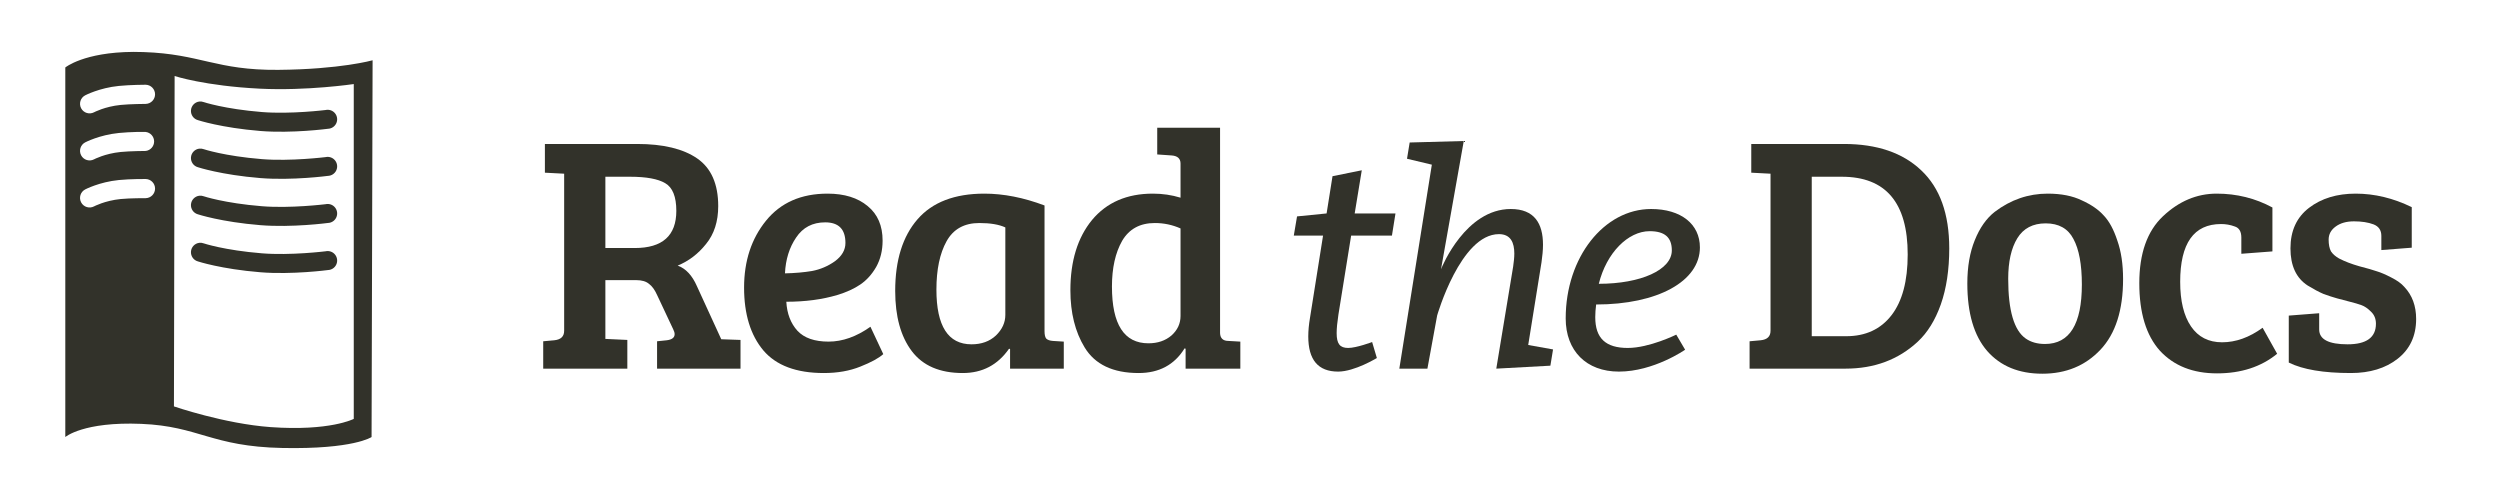
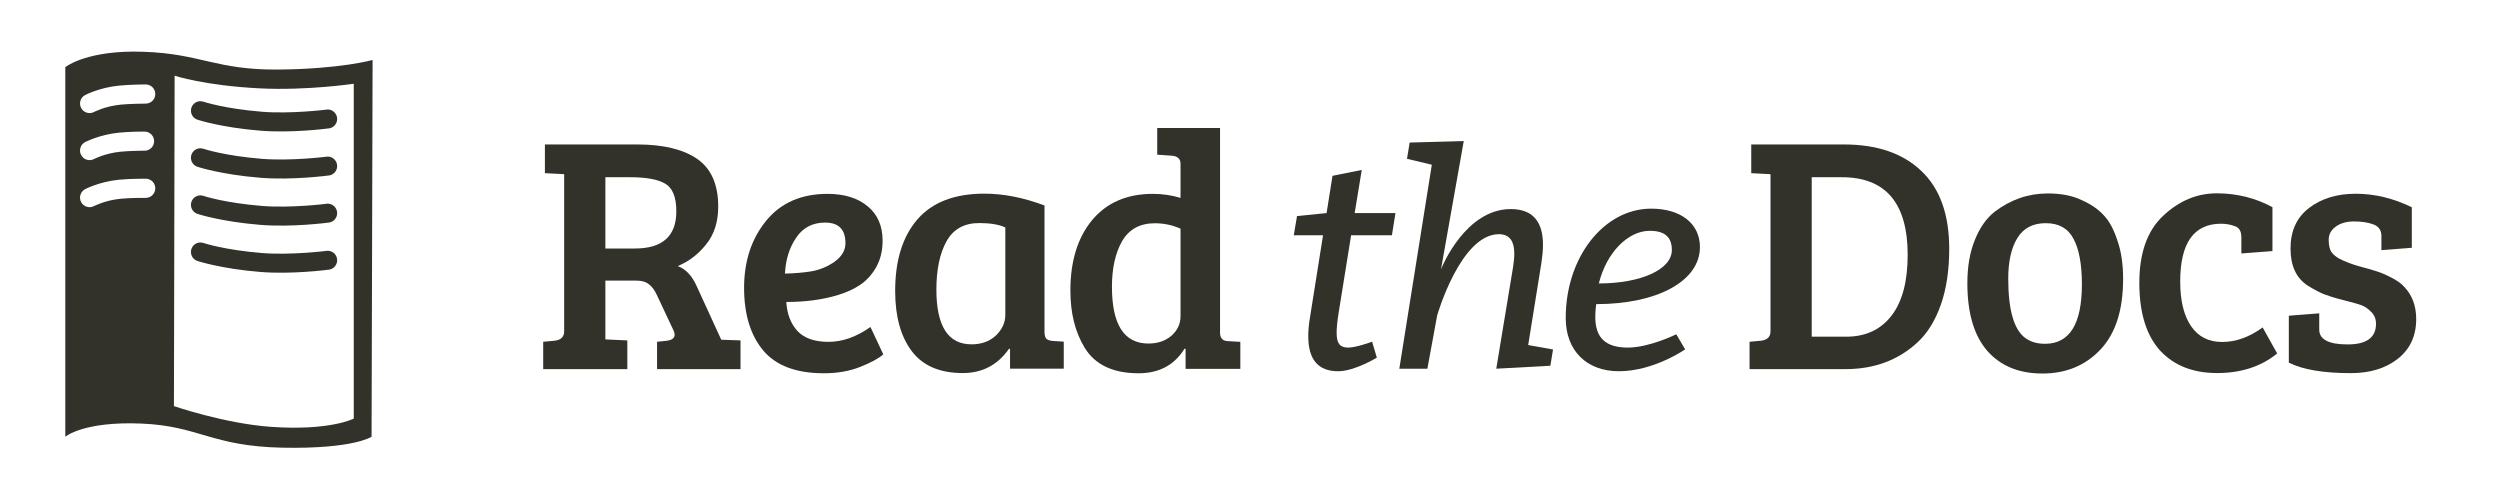
- <svg xmlns="http://www.w3.org/2000/svg" width="2000" height="400" id="svg5241" version="1.1">
-   <defs id="defs5243" />
-   <g id="layer1" transform="translate(0,-652.3622)">
-     <g id="g5310" transform="translate(-7.287753,-6.3546821e-5)" style="fill:#32322a;fill-opacity:1">
-       <g transform="matrix(0.5575364,0,0,0.5575364,62.30814,1038.876)" id="g3990" style="fill:#32322a;fill-opacity:1" />
-       <g id="g3878" transform="matrix(8.44628,0,0,8.44628,-93.46927,-7827.159)" style="fill:#32322a;fill-opacity:1">
-         <g transform="matrix(0.5575364,0,0,0.5575364,68.30813,1050.126)" id="g3857" style="fill:#32322a;fill-opacity:1">
-           <path id="path3929-8" style="font-size:medium;font-style:normal;font-variant:normal;font-weight:normal;font-stretch:normal;text-indent:0;text-align:start;text-decoration:none;line-height:normal;letter-spacing:normal;word-spacing:normal;text-transform:none;direction:ltr;block-progression:tb;writing-mode:lr-tb;text-anchor:start;baseline-shift:baseline;color:#000000;fill:#32322a;fill-opacity:1;stroke:none;stroke-width:3.228;marker:none;visibility:visible;display:inline;overflow:visible;enable-background:accumulate;font-family:Sans;-inkscape-font-specification:Sans" d="M -67.281,-41.594 A 1.614,1.614 0 0 0 -67.5,-38.438 c 0,0 3.932,1.301 10.625,1.844 5.375,0.436 11.469,-0.375 11.469,-0.375 a 1.614,1.614 0 1 0 -0.406,-3.188 c 0,0 -5.962,0.737 -10.812,0.344 C -63.013,-40.33 -66.5,-41.5 -66.5,-41.5 a 1.614,1.614 0 0 0 -0.781,-0.094 z m 0,-8 A 1.614,1.614 0 0 0 -67.5,-46.438 c 0,0 3.932,1.301 10.625,1.844 5.375,0.436 11.469,-0.375 11.469,-0.375 a 1.614,1.614 0 1 0 -0.406,-3.188 c 0,0 -5.962,0.737 -10.812,0.344 C -63.013,-48.33 -66.5,-49.5 -66.5,-49.5 a 1.614,1.614 0 0 0 -0.781,-0.094 z m 0,-8 A 1.614,1.614 0 0 0 -67.5,-54.438 c 0,0 3.932,1.301 10.625,1.844 5.375,0.436 11.469,-0.375 11.469,-0.375 a 1.614,1.614 0 1 0 -0.406,-3.188 c 0,0 -5.962,0.737 -10.812,0.344 C -63.013,-56.33 -66.5,-57.5 -66.5,-57.5 a 1.614,1.614 0 0 0 -0.781,-0.094 z m 0,-8 A 1.614,1.614 0 0 0 -67.5,-62.438 c 0,0 3.932,1.301 10.625,1.844 5.375,0.436 11.469,-0.375 11.469,-0.375 a 1.614,1.614 0 1 0 -0.406,-3.188 c 0,0 -5.962,0.737 -10.812,0.344 C -63.013,-64.33 -66.5,-65.5 -66.5,-65.5 a 1.614,1.614 0 0 0 -0.781,-0.094 z m -11.208,-8.437 c -8.407,0.056 -11.539,2.645 -11.539,2.645 l 0,62.784 c 0,0 3.059,-2.642 12.906,-2.238 9.847,0.403 11.878,3.855 23.98,4.098 12.102,0.243 15.144,-1.86 15.144,-1.86 l 0.174,-64.005 c 0,0 -5.446,1.541 -16.045,1.628 -10.599,0.086 -13.146,-2.696 -22.875,-3.023 -0.608,-0.02 -1.184,-0.033 -1.744,-0.029 z m 7.034,4.098 c 0,0 5.094,1.684 14.504,2.151 7.953,0.395 15.928,-0.785 15.928,-0.785 l 0,56.883 c 0,0 -4.037,2.116 -14.126,1.395 -7.819,-0.558 -16.423,-3.517 -16.423,-3.517 l 0.116,-56.128 z m -4.912,1.482 a 1.628,1.628 0 0 1 0,3.255 c 0,0 -2.635,0.014 -4.244,0.174 -2.701,0.27 -4.534,1.25 -4.534,1.25 a 1.625,1.625 0 1 1 -1.511,-2.878 c 0,0 2.392,-1.265 5.726,-1.599 1.927,-0.193 4.563,-0.203 4.563,-0.203 z m -1.57,8.022 c 0.9,-0.023 1.57,0 1.57,0 a 1.625,1.625 0 0 1 0,3.226 c 0,0 -2.635,0.014 -4.244,0.174 -2.701,0.27 -4.534,1.25 -4.534,1.25 a 1.625,1.625 0 0 1 -1.511,-2.878 c 0,0 2.392,-1.265 5.726,-1.599 0.963,-0.096 2.094,-0.152 2.994,-0.174 z m 1.57,7.993 a 1.628,1.628 0 0 1 0,3.255 c 0,0 -2.635,-0.016 -4.244,0.145 -2.701,0.27 -4.534,1.25 -4.534,1.25 a 1.625,1.625 0 0 1 -1.511,-2.878 c 0,0 2.392,-1.265 5.726,-1.599 1.927,-0.193 4.563,-0.174 4.563,-0.174 z" />
+ <svg xmlns="http://www.w3.org/2000/svg" width="2e3" height="400" version="1.1">
+   <g transform="translate(0 -652.36)">
+     <g transform="translate(-7.2878 -6.3547e-5)" fill="#32322a">
+       <g transform="matrix(8.4463 0 0 8.4463 -93.469 -7827.2)" fill="#32322a">
+         <g transform="matrix(.55754 0 0 .55754 68.308 1050.1)">
+           <path d="m-67.281-41.594a1.614 1.614 0 0 0-0.219 3.156s3.932 1.301 10.625 1.844c5.375 0.436 11.469-0.375 11.469-0.375a1.614 1.614 0 1 0-0.406-3.188s-5.962 0.737-10.812 0.344c-6.388-0.518-9.875-1.688-9.875-1.688a1.614 1.614 0 0 0-0.781-0.094zm0-8a1.614 1.614 0 0 0-0.219 3.156s3.932 1.301 10.625 1.844c5.375 0.436 11.469-0.375 11.469-0.375a1.614 1.614 0 1 0-0.406-3.188s-5.962 0.737-10.812 0.344c-6.388-0.518-9.875-1.688-9.875-1.688a1.614 1.614 0 0 0-0.781-0.094zm0-8a1.614 1.614 0 0 0-0.219 3.156s3.932 1.301 10.625 1.844c5.375 0.436 11.469-0.375 11.469-0.375a1.614 1.614 0 1 0-0.406-3.188s-5.962 0.737-10.812 0.344c-6.388-0.518-9.875-1.688-9.875-1.688a1.614 1.614 0 0 0-0.781-0.094zm0-8a1.614 1.614 0 0 0-0.219 3.156s3.932 1.301 10.625 1.844c5.375 0.436 11.469-0.375 11.469-0.375a1.614 1.614 0 1 0-0.406-3.188s-5.962 0.737-10.812 0.344c-6.388-0.518-9.875-1.688-9.875-1.688a1.614 1.614 0 0 0-0.781-0.094zm-11.208-8.437c-8.407 0.056-11.539 2.645-11.539 2.645v62.784s3.059-2.642 12.906-2.238 11.878 3.855 23.98 4.098 15.144-1.86 15.144-1.86l0.174-64.005s-5.446 1.541-16.045 1.628c-10.599 0.086-13.146-2.696-22.875-3.023-0.608-0.02-1.183-0.033-1.744-0.029zm7.034 4.098s5.094 1.684 14.504 2.151c7.953 0.395 15.928-0.785 15.928-0.785v56.883s-4.037 2.116-14.126 1.395c-7.819-0.558-16.423-3.517-16.423-3.517l0.116-56.128zm-4.912 1.482a1.628 1.628 0 0 1 0 3.256s-2.635 0.014-4.244 0.174c-2.701 0.27-4.534 1.25-4.534 1.25a1.625 1.625 0 1 1-1.512-2.878s2.392-1.265 5.726-1.599c1.927-0.193 4.564-0.203 4.564-0.203zm-1.57 8.022c0.9-0.023 1.57 0 1.57 0a1.625 1.625 0 0 1 0 3.226s-2.635 0.014-4.244 0.174c-2.701 0.27-4.534 1.25-4.534 1.25a1.625 1.625 0 0 1-1.512-2.878s2.392-1.265 5.726-1.599c0.963-0.096 2.094-0.152 2.994-0.174zm1.57 7.993a1.628 1.628 0 0 1 0 3.256s-2.635-0.016-4.244 0.145c-2.701 0.27-4.534 1.25-4.534 1.25a1.625 1.625 0 0 1-1.512-2.878s2.392-1.265 5.726-1.599c1.927-0.193 4.564-0.174 4.564-0.174z" color="#000000" fill="#32322a" style="block-progression:tb;text-indent:0;text-transform:none" />
        </g>
-         <g style="font-size:32px;font-style:normal;font-variant:normal;font-weight:normal;font-stretch:normal;line-height:125%;letter-spacing:-1.99px;word-spacing:0px;fill:#32322a;stroke:none;font-family:Bitter;-inkscape-font-specification:Bitter" id="text5298">
-           <path d="m 63.38,1038.852 0,-2.592 1.056,-0.096 c 0.619,-0.064 0.928,-0.363 0.928,-0.896 l 0,-14.88 -1.824,-0.096 0,-2.72 8.736,0 c 2.475,0 4.373,0.459 5.696,1.376 1.323,0.917 1.984,2.421 1.984,4.512 -1.8e-5,1.451 -0.384,2.645 -1.152,3.584 -0.747,0.939 -1.643,1.621 -2.688,2.048 0.768,0.277 1.376,0.928 1.824,1.952 l 2.304,5.024 1.824,0.064 0,2.72 -7.904,0 0,-2.592 0.928,-0.096 c 0.491,-0.064 0.736,-0.256 0.736,-0.576 -1.4e-5,-0.128 -0.043,-0.277 -0.128,-0.448 l -1.504,-3.2 c -0.235,-0.533 -0.501,-0.907 -0.8,-1.12 -0.277,-0.235 -0.683,-0.352 -1.216,-0.352 l -2.912,0 0,5.568 2.08,0.096 0,2.72 -7.968,0 m 5.888,-11.424 2.784,0 c 2.624,0 3.936,-1.173 3.936,-3.52 -1.4e-5,-1.344 -0.352,-2.219 -1.056,-2.624 -0.683,-0.405 -1.792,-0.608 -3.328,-0.608 l -2.336,0 0,6.752" style="fill:#32322a;font-family:Bree Serif;-inkscape-font-specification:Bree Serif Bold" id="path3912" />
-           <path d="m 90.31,1022.276 c 1.6,0 2.869,0.395 3.808,1.184 0.939,0.768 1.408,1.856 1.408,3.264 -1.5e-5,0.939 -0.203,1.771 -0.608,2.496 -0.405,0.704 -0.907,1.259 -1.504,1.664 -0.597,0.405 -1.323,0.736 -2.176,0.992 -1.429,0.427 -3.04,0.64 -4.832,0.64 0.064,1.131 0.416,2.048 1.056,2.752 0.64,0.683 1.621,1.024 2.944,1.024 1.323,0 2.645,-0.469 3.968,-1.408 l 1.216,2.592 c -0.427,0.384 -1.152,0.779 -2.176,1.184 -1.003,0.405 -2.155,0.608 -3.456,0.608 -2.603,0 -4.512,-0.715 -5.728,-2.144 -1.216,-1.451 -1.824,-3.435 -1.824,-5.952 -2e-6,-2.517 0.693,-4.629 2.08,-6.336 1.387,-1.707 3.328,-2.56 5.824,-2.56 m -1.472,7.328 c 0.789,-0.149 1.515,-0.459 2.176,-0.928 0.661,-0.491 0.992,-1.067 0.992,-1.728 -1.1e-5,-1.301 -0.64,-1.952 -1.92,-1.952 -1.195,0 -2.112,0.48 -2.752,1.44 -0.64,0.939 -0.992,2.069 -1.056,3.392 0.939,-0.021 1.792,-0.096 2.56,-0.224" style="fill:#32322a;font-family:Bree Serif;-inkscape-font-specification:Bree Serif Bold" id="path3914" />
-           <path d="m 110.863,1023.396 0,11.904 c -1e-5,0.341 0.053,0.576 0.16,0.704 0.128,0.128 0.341,0.203 0.64,0.224 l 1.024,0.064 0,2.56 -5.088,0 0,-1.856 -0.096,-0.032 c -1.067,1.536 -2.528,2.304 -4.384,2.304 -2.176,0 -3.787,-0.693 -4.832,-2.08 -1.045,-1.387 -1.568,-3.285 -1.568,-5.696 -10e-7,-2.901 0.704,-5.163 2.112,-6.784 1.408,-1.621 3.52,-2.432 6.336,-2.432 1.813,0 3.712,0.373 5.696,1.12 m -3.712,10.368 0,-8.288 c -0.597,-0.277 -1.419,-0.416 -2.464,-0.416 -1.429,0 -2.464,0.576 -3.104,1.728 -0.64,1.152 -0.96,2.677 -0.96,4.576 0,3.456 1.109,5.184 3.328,5.184 0.939,0 1.707,-0.277 2.304,-0.832 0.597,-0.576 0.896,-1.227 0.896,-1.952" style="fill:#32322a;font-family:Bree Serif;-inkscape-font-specification:Bree Serif Bold" id="path3916" />
-           <path d="m 121.121,1022.276 c 0.917,0 1.792,0.128 2.624,0.384 l 0,-3.232 c -1e-5,-0.469 -0.277,-0.725 -0.832,-0.768 l -1.376,-0.096 0,-2.528 5.952,0 0,19.456 c 0.021,0.491 0.288,0.736 0.8,0.736 l 1.12,0.064 0,2.56 -5.184,0 0,-1.888 -0.096,-0.032 c -0.96,1.557 -2.411,2.336 -4.352,2.336 -2.432,0 -4.139,-0.811 -5.12,-2.432 -0.896,-1.472 -1.344,-3.275 -1.344,-5.408 0,-2.773 0.683,-4.992 2.048,-6.656 1.387,-1.664 3.307,-2.496 5.76,-2.496 m 2.624,11.584 0,-8.288 c -0.768,-0.341 -1.579,-0.512 -2.432,-0.512 -1.408,0 -2.443,0.565 -3.104,1.696 -0.64,1.131 -0.96,2.571 -0.96,4.32 0,3.584 1.152,5.376 3.456,5.376 0.875,0 1.6,-0.245 2.176,-0.736 0.576,-0.512 0.864,-1.131 0.864,-1.856" style="fill:#32322a;font-family:Bree Serif;-inkscape-font-specification:Bree Serif Bold" id="path3918" />
-           <path d="m 141.892,1036.332 c 0,0 -1.484,0.56 -2.268,0.56 -0.784,0 -1.092,-0.392 -1.092,-1.4 0,-0.448 0.056,-1.036 0.168,-1.764 l 1.204,-7.476 3.864,0 0.336,-2.1 -3.864,0 0.672,-4.088 -2.772,0.56 -0.56,3.528 -2.8,0.28 -0.308,1.82 2.772,0 -1.232,7.756 c -0.112,0.644 -0.168,1.26 -0.168,1.792 0,2.212 0.924,3.332 2.828,3.332 1.568,0 3.668,-1.288 3.668,-1.288 l -0.448,-1.512" style="font-size:28px;font-style:italic;font-weight:normal;fill:#32322a;font-family:Bitter;-inkscape-font-specification:Bitter Italic" id="path3920" />
-           <path d="m 150.572,1017.292 -5.124,0.14 -0.252,1.54 2.352,0.56 -3.08,19.32 2.66,0 0.924,-5.04 c 0,0 2.212,-7.7 5.852,-7.7 1.12,0 1.456,0.812 1.456,1.848 0,0.392 -0.056,0.812 -0.112,1.232 l -1.596,9.66 5.124,-0.28 0.252,-1.54 -2.352,-0.42 1.26,-7.84 c 0.084,-0.588 0.14,-1.148 0.14,-1.652 0,-2.016 -0.812,-3.388 -3.052,-3.388 -4.256,0 -6.496,5.404 -6.608,5.712 l 2.156,-12.152" style="font-size:28px;font-style:italic;font-weight:normal;fill:#32322a;font-family:Bitter;-inkscape-font-specification:Bitter Italic" id="path3922" />
-           <path d="m 170.698,1035.632 c 0,0 -2.548,1.26 -4.592,1.26 -2.1,0 -3.08,-0.924 -3.08,-2.912 0,-0.364 0.028,-0.784 0.084,-1.204 5.796,0 9.828,-2.184 9.828,-5.404 0,-2.212 -1.792,-3.64 -4.62,-3.64 -4.452,0 -8.092,4.564 -8.092,10.36 0,3.08 1.96,5.04 5.04,5.04 3.304,0 6.272,-2.072 6.272,-2.072 l -0.84,-1.428 m -7.336,-4.816 c 0.728,-2.94 2.772,-4.984 4.816,-4.984 1.428,0 2.1,0.588 2.1,1.82 0,1.848 -2.94,3.164 -6.916,3.164" style="font-size:28px;font-style:italic;font-weight:normal;fill:#32322a;font-family:Bitter;-inkscape-font-specification:Bitter Italic" id="path3924" />
-           <path d="m 177.643,1038.852 0,-2.592 1.056,-0.096 c 0.619,-0.064 0.928,-0.363 0.928,-0.896 l 0,-14.88 -1.824,-0.096 0,-2.72 8.768,0 c 3.136,0 5.579,0.832 7.328,2.496 1.771,1.664 2.656,4.128 2.656,7.392 -2e-5,2.027 -0.267,3.797 -0.8,5.312 -0.533,1.493 -1.259,2.667 -2.176,3.52 -1.835,1.707 -4.117,2.56 -6.848,2.56 l -9.088,0 m 5.888,-18.176 0,15.104 3.264,0 c 1.835,0 3.264,-0.661 4.288,-1.984 1.024,-1.323 1.536,-3.243 1.536,-5.76 -10e-6,-4.907 -2.08,-7.36 -6.24,-7.36 l -2.848,0" style="fill:#32322a;font-family:Bree Serif;-inkscape-font-specification:Bree Serif Bold" id="path3926" />
-           <path d="m 205.627,1036.516 c 2.325,0 3.488,-1.877 3.488,-5.632 -2e-5,-1.899 -0.267,-3.339 -0.8,-4.32 -0.512,-0.981 -1.387,-1.472 -2.624,-1.472 -1.216,0 -2.112,0.469 -2.688,1.408 -0.576,0.939 -0.864,2.219 -0.864,3.84 -1e-5,3.008 0.555,4.896 1.664,5.664 0.491,0.341 1.099,0.512 1.824,0.512 m -7.36,-5.728 c 0,-1.579 0.235,-2.944 0.704,-4.096 0.469,-1.173 1.099,-2.069 1.888,-2.688 1.515,-1.152 3.189,-1.728 5.024,-1.728 1.28,0 2.357,0.213 3.232,0.64 0.896,0.405 1.589,0.885 2.08,1.44 0.512,0.533 0.939,1.323 1.28,2.368 0.363,1.024 0.544,2.24 0.544,3.648 -2e-5,2.944 -0.715,5.173 -2.144,6.688 -1.429,1.515 -3.264,2.272 -5.504,2.272 -2.219,0 -3.957,-0.715 -5.216,-2.144 -1.259,-1.451 -1.888,-3.584 -1.888,-6.4" style="fill:#32322a;font-family:Bree Serif;-inkscape-font-specification:Bree Serif Bold" id="path3928" />
-           <path d="m 218.428,1030.628 c -1e-5,1.813 0.341,3.221 1.024,4.224 0.683,1.003 1.664,1.504 2.944,1.504 1.301,0 2.581,-0.459 3.84,-1.376 l 1.376,2.464 c -1.515,1.237 -3.413,1.856 -5.696,1.856 -2.283,0 -4.085,-0.715 -5.408,-2.144 -1.301,-1.451 -1.952,-3.584 -1.952,-6.4 0,-2.816 0.747,-4.928 2.24,-6.336 1.515,-1.429 3.211,-2.144 5.088,-2.144 1.899,0 3.659,0.437 5.28,1.312 l 0,4.16 -2.944,0.224 0,-1.536 c -1e-5,-0.576 -0.213,-0.928 -0.64,-1.056 -0.405,-0.149 -0.832,-0.224 -1.28,-0.224 -2.581,0 -3.872,1.824 -3.872,5.472" style="fill:#32322a;font-family:Bree Serif;-inkscape-font-specification:Bree Serif Bold" id="path3930" />
-           <path d="m 236.745,1025.188 c -0.512,-0.192 -1.131,-0.288 -1.856,-0.288 -0.725,0 -1.312,0.171 -1.76,0.512 -0.427,0.32 -0.64,0.725 -0.64,1.216 -1e-5,0.469 0.075,0.843 0.224,1.12 0.171,0.256 0.427,0.48 0.768,0.672 0.533,0.277 1.173,0.523 1.92,0.736 0.747,0.192 1.301,0.352 1.664,0.48 0.363,0.107 0.811,0.299 1.344,0.576 0.555,0.277 0.971,0.576 1.248,0.896 0.747,0.789 1.12,1.803 1.12,3.04 -2e-5,1.6 -0.587,2.859 -1.76,3.776 -1.152,0.896 -2.624,1.344 -4.416,1.344 -2.603,0 -4.565,-0.331 -5.888,-0.992 l 0,-4.448 2.88,-0.224 0,1.536 c -1e-5,0.939 0.896,1.408 2.688,1.408 1.792,0 2.688,-0.651 2.688,-1.952 -1e-5,-0.469 -0.16,-0.853 -0.48,-1.152 -0.299,-0.299 -0.597,-0.501 -0.896,-0.608 -0.299,-0.107 -0.661,-0.213 -1.088,-0.32 -0.405,-0.107 -0.811,-0.213 -1.216,-0.32 -0.384,-0.107 -0.811,-0.245 -1.28,-0.416 -0.448,-0.192 -0.949,-0.459 -1.504,-0.8 -1.088,-0.704 -1.632,-1.877 -1.632,-3.52 -1e-5,-1.664 0.587,-2.944 1.76,-3.84 1.173,-0.896 2.645,-1.344 4.416,-1.344 1.792,0 3.563,0.427 5.312,1.28 l 0,3.84 -2.88,0.224 0,-1.344 c -1e-5,-0.533 -0.245,-0.896 -0.736,-1.088" style="fill:#32322a;font-family:Bree Serif;-inkscape-font-specification:Bree Serif Bold" id="path3932" />
+         <g>
+           <path d="m63.38 1038.9v-2.592l1.056-0.096c0.619-0.064 0.928-0.363 0.928-0.896v-14.88l-1.824-0.096v-2.72h8.736c2.475 0 4.373 0.459 5.696 1.376 1.323 0.917 1.984 2.421 1.984 4.512-1.8e-5 1.451-0.384 2.645-1.152 3.584-0.747 0.939-1.643 1.621-2.688 2.048 0.768 0.277 1.376 0.928 1.824 1.952l2.304 5.024 1.824 0.064v2.72h-7.904v-2.592l0.928-0.096c0.491-0.064 0.736-0.256 0.736-0.576-1.4e-5 -0.128-0.043-0.277-0.128-0.448l-1.504-3.2c-0.235-0.533-0.501-0.907-0.8-1.12-0.277-0.235-0.683-0.352-1.216-0.352h-2.912v5.568l2.08 0.096v2.72h-7.968m5.888-11.424h2.784c2.624 0 3.936-1.173 3.936-3.52-1.4e-5 -1.344-0.352-2.219-1.056-2.624-0.683-0.405-1.792-0.608-3.328-0.608h-2.336v6.752" />
+           <path d="m90.31 1022.3c1.6 0 2.869 0.395 3.808 1.184 0.939 0.768 1.408 1.856 1.408 3.264-1.5e-5 0.939-0.203 1.771-0.608 2.496-0.405 0.704-0.907 1.259-1.504 1.664-0.597 0.405-1.323 0.736-2.176 0.992-1.429 0.427-3.04 0.64-4.832 0.64 0.064 1.131 0.416 2.048 1.056 2.752 0.64 0.683 1.621 1.024 2.944 1.024 1.323 0 2.645-0.469 3.968-1.408l1.216 2.592c-0.427 0.384-1.152 0.779-2.176 1.184-1.003 0.405-2.155 0.608-3.456 0.608-2.603 0-4.512-0.715-5.728-2.144-1.216-1.451-1.824-3.435-1.824-5.952-2e-6 -2.517 0.693-4.629 2.08-6.336 1.387-1.707 3.328-2.56 5.824-2.56m-1.472 7.328c0.789-0.149 1.515-0.459 2.176-0.928 0.661-0.491 0.992-1.067 0.992-1.728-1.1e-5 -1.301-0.64-1.952-1.92-1.952-1.195 0-2.112 0.48-2.752 1.44-0.64 0.939-0.992 2.069-1.056 3.392 0.939-0.021 1.792-0.096 2.56-0.224" />
+           <path d="m110.86 1023.4v11.904c-1e-5 0.341 0.053 0.576 0.16 0.704 0.128 0.128 0.341 0.203 0.64 0.224l1.024 0.064v2.56h-5.088v-1.856l-0.096-0.032c-1.067 1.536-2.528 2.304-4.384 2.304-2.176 0-3.787-0.693-4.832-2.08-1.045-1.387-1.568-3.285-1.568-5.696-1e-6 -2.901 0.704-5.163 2.112-6.784 1.408-1.621 3.52-2.432 6.336-2.432 1.813 0 3.712 0.373 5.696 1.12m-3.712 10.368v-8.288c-0.597-0.277-1.419-0.416-2.464-0.416-1.429 0-2.464 0.576-3.104 1.728-0.64 1.152-0.96 2.677-0.96 4.576 0 3.456 1.109 5.184 3.328 5.184 0.939 0 1.707-0.277 2.304-0.832 0.597-0.576 0.896-1.227 0.896-1.952" />
+           <path d="m121.12 1022.3c0.917 0 1.792 0.128 2.624 0.384v-3.232c-1e-5 -0.469-0.277-0.725-0.832-0.768l-1.376-0.096v-2.528h5.952v19.456c0.021 0.491 0.288 0.736 0.8 0.736l1.12 0.064v2.56h-5.184v-1.888l-0.096-0.032c-0.96 1.557-2.411 2.336-4.352 2.336-2.432 0-4.139-0.811-5.12-2.432-0.896-1.472-1.344-3.275-1.344-5.408 0-2.773 0.683-4.992 2.048-6.656 1.387-1.664 3.307-2.496 5.76-2.496m2.624 11.584v-8.288c-0.768-0.341-1.579-0.512-2.432-0.512-1.408 0-2.443 0.565-3.104 1.696-0.64 1.131-0.96 2.571-0.96 4.32 0 3.584 1.152 5.376 3.456 5.376 0.875 0 1.6-0.245 2.176-0.736 0.576-0.512 0.864-1.131 0.864-1.856" />
+           <path d="m141.89 1036.3s-1.484 0.56-2.268 0.56-1.092-0.392-1.092-1.4c0-0.448 0.056-1.036 0.168-1.764l1.204-7.476h3.864l0.336-2.1h-3.864l0.672-4.088-2.772 0.56-0.56 3.528-2.8 0.28-0.308 1.82h2.772l-1.232 7.756c-0.112 0.644-0.168 1.26-0.168 1.792 0 2.212 0.924 3.332 2.828 3.332 1.568 0 3.668-1.288 3.668-1.288l-0.448-1.512" />
+           <path d="m150.57 1017.3-5.124 0.14-0.252 1.54 2.352 0.56-3.08 19.32h2.66l0.924-5.04s2.212-7.7 5.852-7.7c1.12 0 1.456 0.812 1.456 1.848 0 0.392-0.056 0.812-0.112 1.232l-1.596 9.66 5.124-0.28 0.252-1.54-2.352-0.42 1.26-7.84c0.084-0.588 0.14-1.148 0.14-1.652 0-2.016-0.812-3.388-3.052-3.388-4.256 0-6.496 5.404-6.608 5.712l2.156-12.152" />
+           <path d="m170.7 1035.6s-2.548 1.26-4.592 1.26c-2.1 0-3.08-0.924-3.08-2.912 0-0.364 0.028-0.784 0.084-1.204 5.796 0 9.828-2.184 9.828-5.404 0-2.212-1.792-3.64-4.62-3.64-4.452 0-8.092 4.564-8.092 10.36 0 3.08 1.96 5.04 5.04 5.04 3.304 0 6.272-2.072 6.272-2.072l-0.84-1.428m-7.336-4.816c0.728-2.94 2.772-4.984 4.816-4.984 1.428 0 2.1 0.588 2.1 1.82 0 1.848-2.94 3.164-6.916 3.164" />
+           <path d="m177.64 1038.9v-2.592l1.056-0.096c0.619-0.064 0.928-0.363 0.928-0.896v-14.88l-1.824-0.096v-2.72h8.768c3.136 0 5.579 0.832 7.328 2.496 1.771 1.664 2.656 4.128 2.656 7.392-2e-5 2.027-0.267 3.797-0.8 5.312-0.533 1.493-1.259 2.667-2.176 3.52-1.835 1.707-4.117 2.56-6.848 2.56h-9.088m5.888-18.176v15.104h3.264c1.835 0 3.264-0.661 4.288-1.984 1.024-1.323 1.536-3.243 1.536-5.76-1e-5 -4.907-2.08-7.36-6.24-7.36h-2.848" />
+           <path d="m205.63 1036.5c2.325 0 3.488-1.877 3.488-5.632-2e-5 -1.899-0.267-3.339-0.8-4.32-0.512-0.981-1.387-1.472-2.624-1.472-1.216 0-2.112 0.469-2.688 1.408-0.576 0.939-0.864 2.219-0.864 3.84-1e-5 3.008 0.555 4.896 1.664 5.664 0.491 0.341 1.099 0.512 1.824 0.512m-7.36-5.728c0-1.579 0.235-2.944 0.704-4.096 0.469-1.173 1.099-2.069 1.888-2.688 1.515-1.152 3.189-1.728 5.024-1.728 1.28 0 2.357 0.213 3.232 0.64 0.896 0.405 1.589 0.885 2.08 1.44 0.512 0.533 0.939 1.323 1.28 2.368 0.363 1.024 0.544 2.24 0.544 3.648-2e-5 2.944-0.715 5.173-2.144 6.688-1.429 1.515-3.264 2.272-5.504 2.272-2.219 0-3.957-0.715-5.216-2.144-1.259-1.451-1.888-3.584-1.888-6.4" />
+           <path d="m218.43 1030.6c-1e-5 1.813 0.341 3.221 1.024 4.224 0.683 1.003 1.664 1.504 2.944 1.504 1.301 0 2.581-0.459 3.84-1.376l1.376 2.464c-1.515 1.237-3.413 1.856-5.696 1.856-2.283 0-4.085-0.715-5.408-2.144-1.301-1.451-1.952-3.584-1.952-6.4s0.747-4.928 2.24-6.336c1.515-1.429 3.211-2.144 5.088-2.144 1.899 0 3.659 0.437 5.28 1.312v4.16l-2.944 0.224v-1.536c-1e-5 -0.576-0.213-0.928-0.64-1.056-0.405-0.149-0.832-0.224-1.28-0.224-2.581 0-3.872 1.824-3.872 5.472" />
+           <path d="m236.75 1025.2c-0.512-0.192-1.131-0.288-1.856-0.288-0.725 0-1.312 0.171-1.76 0.512-0.427 0.32-0.64 0.725-0.64 1.216-1e-5 0.469 0.075 0.843 0.224 1.12 0.171 0.256 0.427 0.48 0.768 0.672 0.533 0.277 1.173 0.523 1.92 0.736 0.747 0.192 1.301 0.352 1.664 0.48 0.363 0.107 0.811 0.299 1.344 0.576 0.555 0.277 0.971 0.576 1.248 0.896 0.747 0.789 1.12 1.803 1.12 3.04-2e-5 1.6-0.587 2.859-1.76 3.776-1.152 0.896-2.624 1.344-4.416 1.344-2.603 0-4.565-0.331-5.888-0.992v-4.448l2.88-0.224v1.536c-1e-5 0.939 0.896 1.408 2.688 1.408 1.792 0 2.688-0.651 2.688-1.952-1e-5 -0.469-0.16-0.853-0.48-1.152-0.299-0.299-0.597-0.501-0.896-0.608-0.299-0.107-0.661-0.213-1.088-0.32-0.405-0.107-0.811-0.213-1.216-0.32-0.384-0.107-0.811-0.245-1.28-0.416-0.448-0.192-0.949-0.459-1.504-0.8-1.088-0.704-1.632-1.877-1.632-3.52-1e-5 -1.664 0.587-2.944 1.76-3.84 1.173-0.896 2.645-1.344 4.416-1.344 1.792 0 3.563 0.427 5.312 1.28v3.84l-2.88 0.224v-1.344c-1e-5 -0.533-0.245-0.896-0.736-1.088" />
        </g>
      </g>
    </g>
  </g>
</svg>
